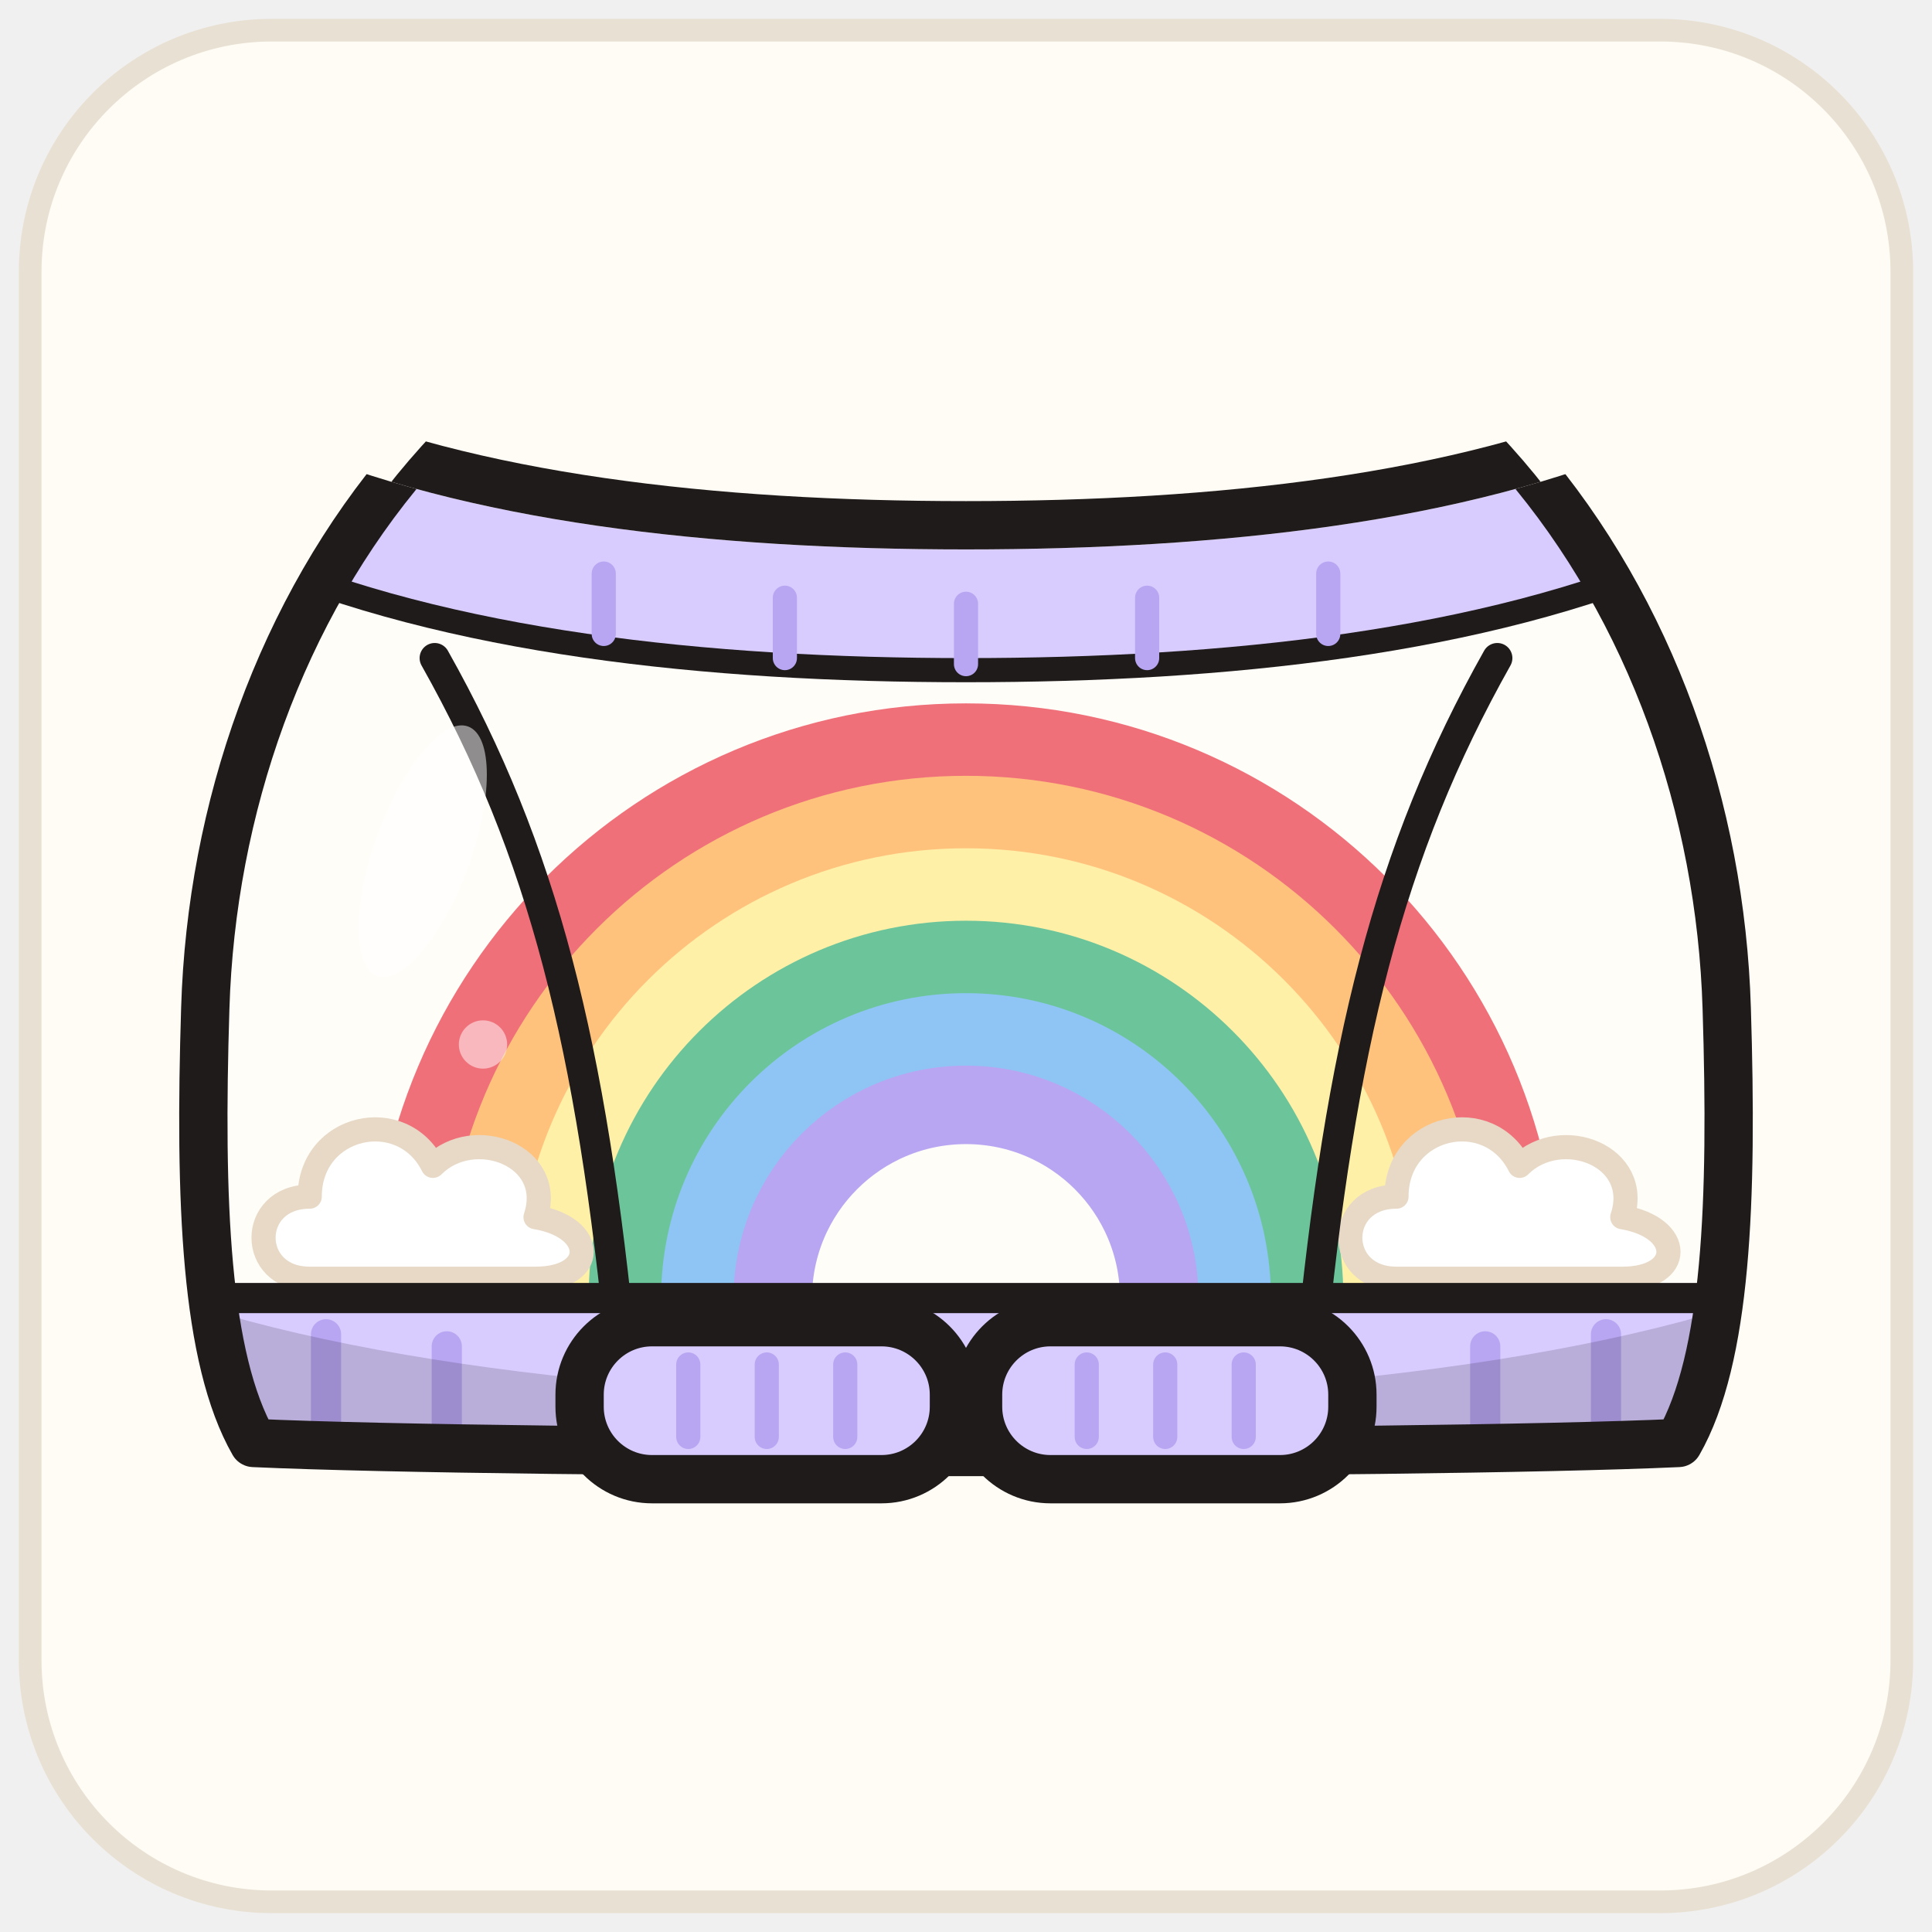
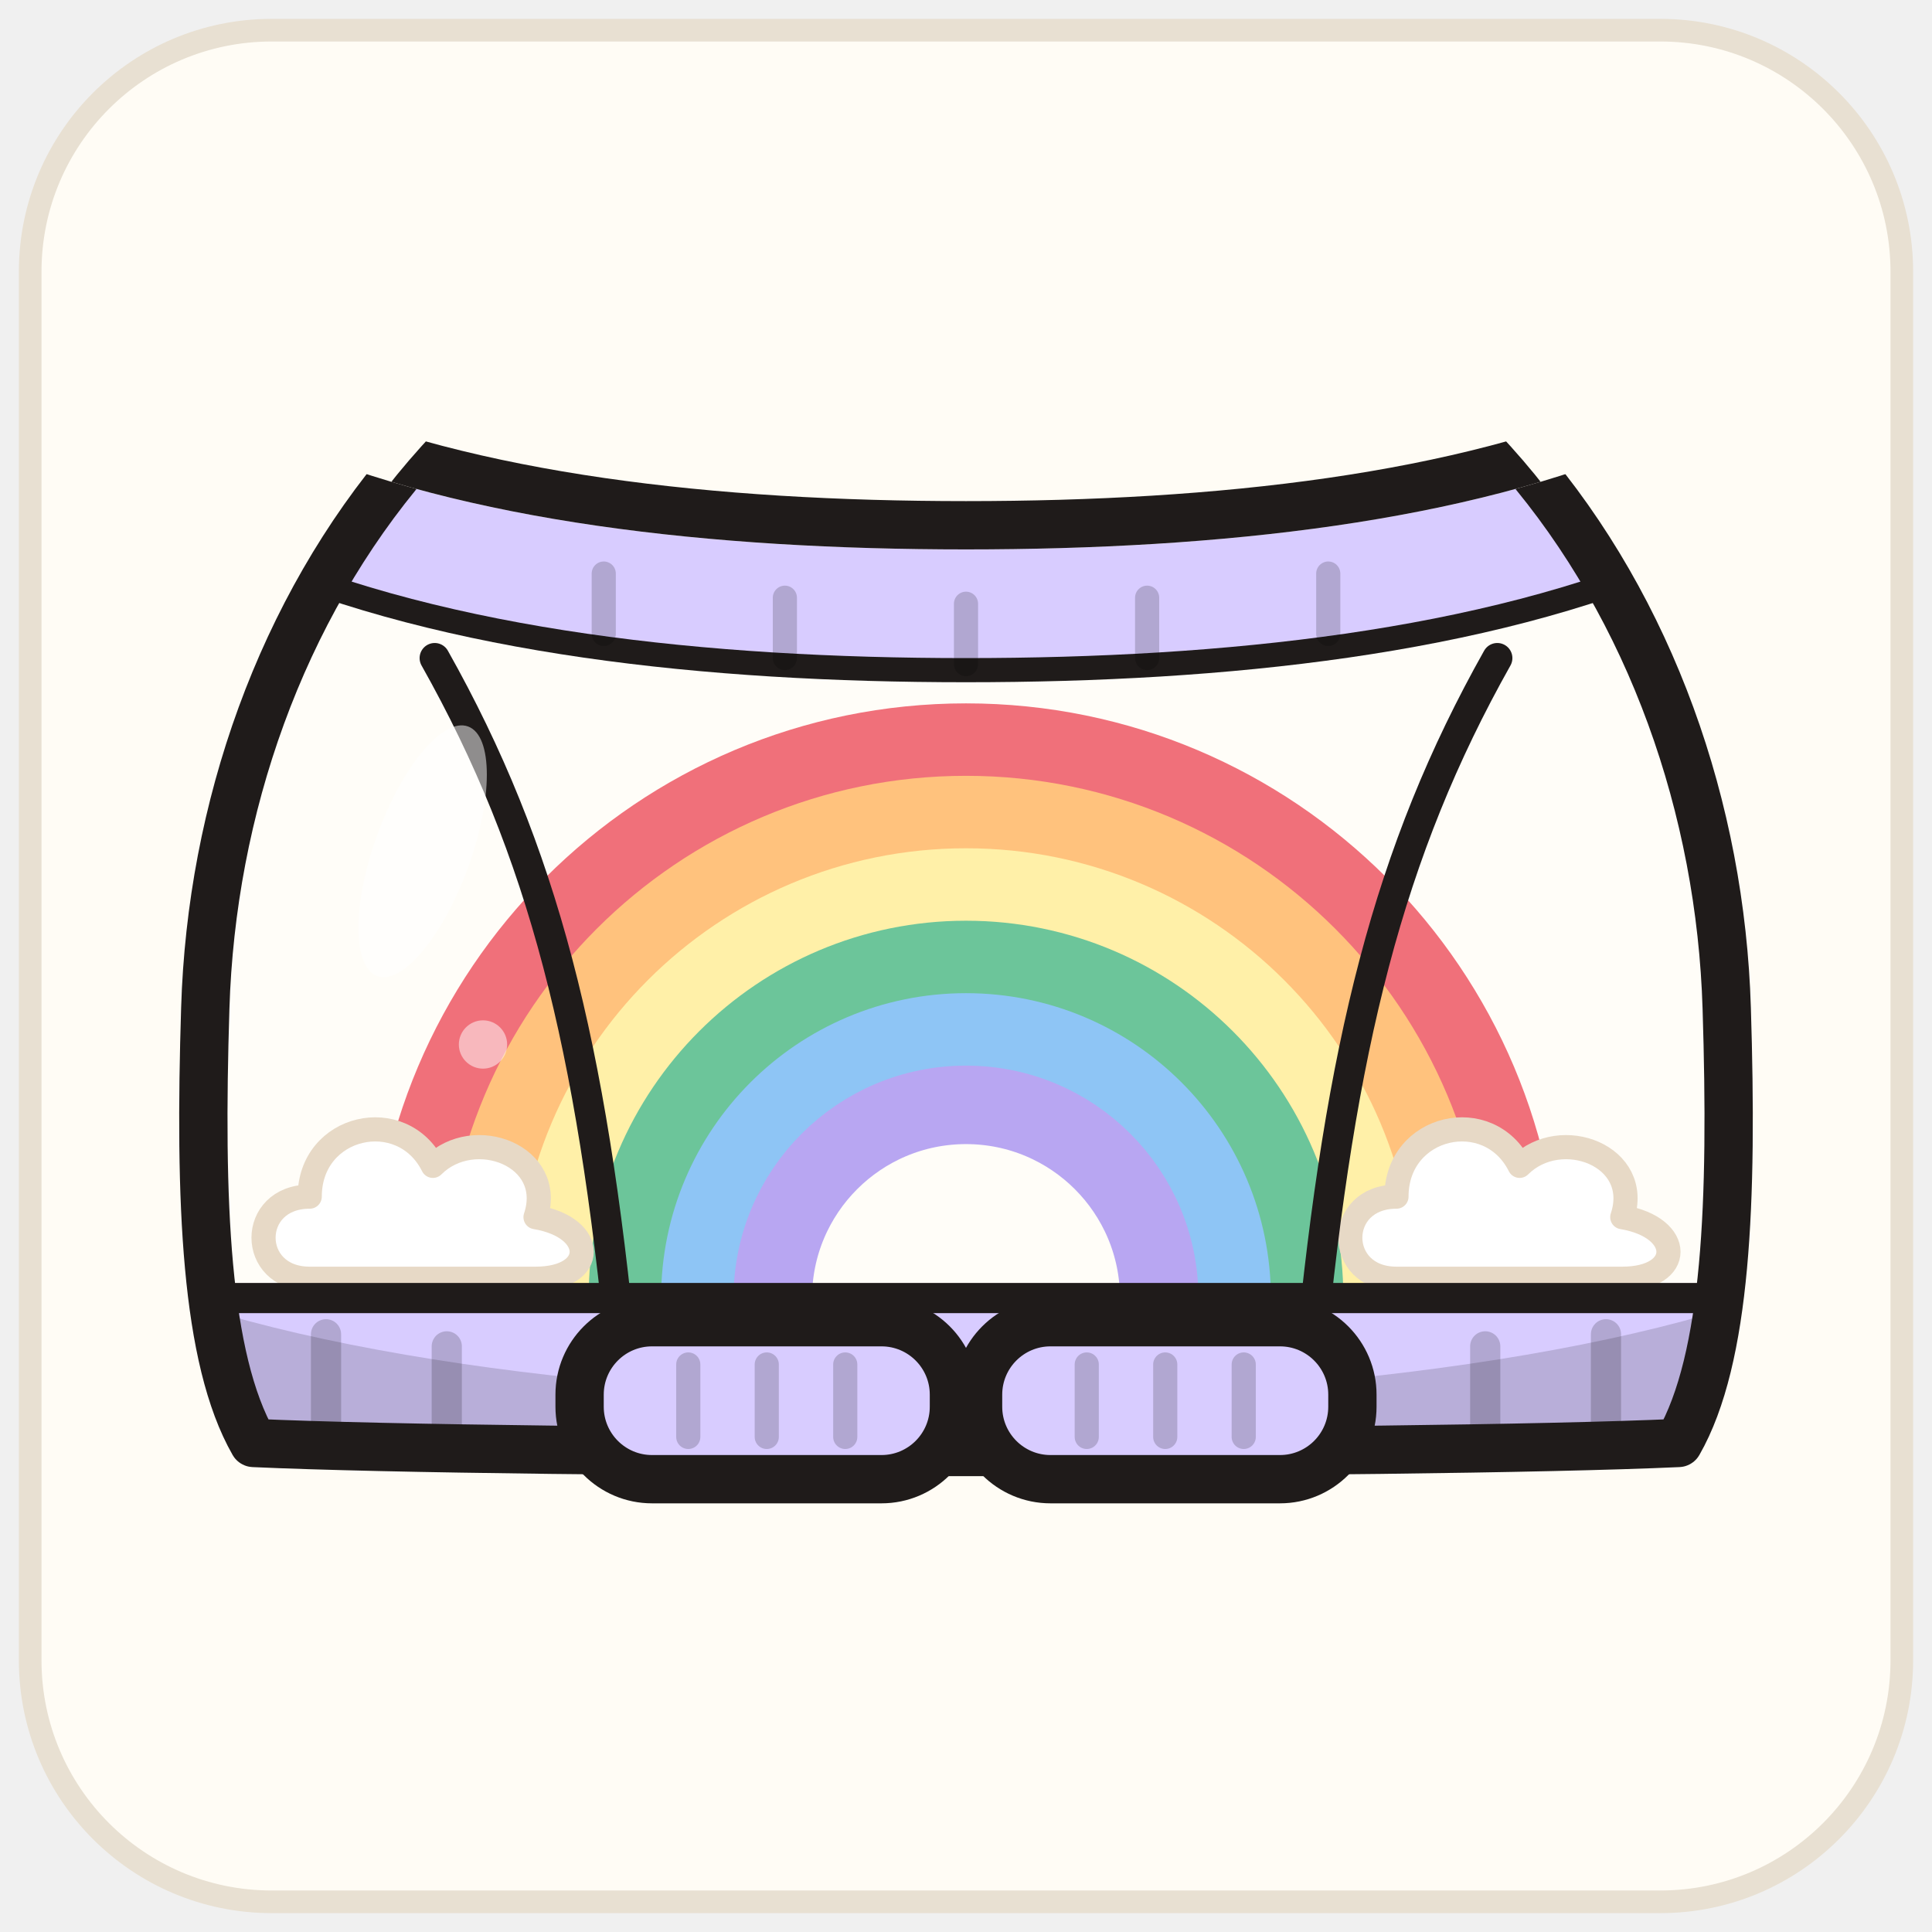
<svg xmlns="http://www.w3.org/2000/svg" viewBox="0 0 256 256" width="256" height="256">
  <rect x="4" y="4" width="248" height="248" rx="32" fill="#FFFCF5" stroke="#E8E0D2" stroke-width="3" />
  <svg x="20" y="20" width="216" height="216" viewBox="121 256 270 270" preserveAspectRatio="xMidYMid meet" overflow="visible">
    <defs>
      <path id="sw-head" d="M256 318 C172 318 96 300 92 232 C88 185 100 150 118 128 C112 104 118 74 134 60 C146 50 160 52 170 62 C184 76 196 90 208 100 C236 94 276 94 304 100 C316 90 328 76 342 62 C352 52 366 50 378 60 C394 74 400 104 394 128 C412 150 424 185 420 232 C416 300 340 318 256 318 Z" />
      <path id="sw-shape" d="M256 266 C336 266 380 332 382 398 C383 430 382 456 374 470 C330 472 182 472 138 470 C130 456 129 430 130 398 C132 332 176 266 256 266 Z" />
      <clipPath id="sw-clip">
        <use href="#sw-shape" />
      </clipPath>
      <mask id="sw-cut" maskUnits="userSpaceOnUse" x="0" y="0" width="512" height="512">
        <rect width="512" height="512" fill="#fff" />
        <use href="#sw-head" fill="#000" stroke="#000" stroke-width="8" />
      </mask>
    </defs>
    <g stroke-linejoin="round" stroke-linecap="round">
      <g mask="url(#sw-cut)">
        <g clip-path="url(#sw-clip)">
          <rect x="100" y="250" width="312" height="240" fill="#FFFDF8" data-dye="a" />
          <g>
            <path d="M164 446 A92 92 0 0 1 348 446" fill="none" stroke="#F0707A" stroke-width="13" />
            <path d="M176 446 A80 80 0 0 1 336 446" fill="none" stroke="#FFC27D" stroke-width="13" />
            <path d="M188 446 A68 68 0 0 1 324 446" fill="none" stroke="#FFF0A8" stroke-width="13" />
            <path d="M200 446 A56 56 0 0 1 312 446" fill="none" stroke="#6CC59A" stroke-width="13" />
            <path d="M212 446 A44 44 0 0 1 300 446" fill="none" stroke="#8EC5F5" stroke-width="13" />
            <path d="M224 446 A32 32 0 0 1 288 446" fill="none" stroke="#B8A6F2" stroke-width="13" />
            <g transform="translate(166 436) scale(0.85)">
              <path fill="#FFFFFF" stroke="#E7D9C6" stroke-width="4.706" stroke-linejoin="round" d="M-22 8 C-34 8 -34 -8 -22 -8 C-22 -22 -4 -26 2 -14 C10 -22 26 -16 22 -4 C34 -2 34 8 22 8 Z" />
            </g>
            <g transform="translate(346 436) scale(0.85)">
              <path fill="#FFFFFF" stroke="#E7D9C6" stroke-width="4.706" stroke-linejoin="round" d="M-22 8 C-34 8 -34 -8 -22 -8 C-22 -22 -4 -26 2 -14 C10 -22 26 -16 22 -4 C34 -2 34 8 22 8 Z" />
            </g>
          </g>
          <rect x="100" y="446" width="312" height="40" fill="#D8CCFF" data-dye="b" />
-           <path fill="none" stroke="#B8A6F2" stroke-width="5" d="M150 452 L150 474 M170 454 L170 478 M342 454 L342 478 M362 452 L362 474" />
+           <path fill="none" stroke="#000000" stroke-opacity="0.18" stroke-width="5" d="M150 452 L150 474 M170 454 L170 478 M342 454 L342 478 M362 452 L362 474" />
          <path fill="none" stroke="#1F1B1A" stroke-width="5" d="M128 446 L384 446" />
          <use href="#sw-head" fill="#000" fill-opacity="0.15" transform="translate(0 20)" />
          <path fill="#000" fill-opacity="0.15" d="M110 440 C170 470 342 470 402 440 L402 500 L110 500 Z" />
          <path fill="none" stroke="#1F1B1A" stroke-width="40" d="M92 238 C96 306 172 324 256 324 C340 324 416 306 420 238" />
          <mask id="sw-collar-1" maskUnits="userSpaceOnUse" x="0" y="0" width="512" height="512">
            <path fill="none" stroke="#fff" stroke-width="32" d="M92 238 C96 306 172 324 256 324 C340 324 416 306 420 238" />
          </mask>
          <rect x="60" y="180" width="392" height="260" fill="#D8CCFF" data-dye="b" mask="url(#sw-collar-1)" />
-           <path fill="none" stroke="#B8A6F2" stroke-width="4" d="M196 326 L196 336 M226 330 L226 340 M256 331 L256 341 M286 330 L286 340 M316 326 L316 336" />
+           <path fill="none" stroke="#000000" stroke-opacity="0.18" stroke-width="4" d="M196 326 L196 336 M226 330 L226 340 M256 331 L256 341 M286 330 L286 340 M316 326 L316 336" />
        </g>
        <path fill="none" stroke="#1F1B1A" stroke-width="5" d="M168 340 C186 372 194 404 199 456 M344 340 C326 372 318 404 313 456" />
        <use href="#sw-shape" fill="none" stroke="#1F1B1A" stroke-width="8" />
      </g>
      <g transform="translate(0 20)">
        <rect x="192" y="430" width="62" height="26" rx="12" fill="#D8CCFF" data-dye="b" stroke="#1F1B1A" stroke-width="8" />
        <rect x="258" y="430" width="62" height="26" rx="12" fill="#D8CCFF" data-dye="b" stroke="#1F1B1A" stroke-width="8" />
-         <path fill="none" stroke="#B8A6F2" stroke-width="4" d="M210 437 L210 449 M223 437 L223 449 M236 437 L236 449 M276 437 L276 449 M289 437 L289 449 M302 437 L302 449" />
+         <path fill="none" stroke="#000000" stroke-opacity="0.18" stroke-width="4" d="M210 437 L210 449 M223 437 L223 449 M236 437 L236 449 M276 437 L276 449 M289 437 L289 449 M302 437 L302 449" />
      </g>
      <ellipse fill="#FFFFFF" fill-opacity="0.5" cx="166" cy="372" rx="8" ry="22" transform="rotate(20 166 372)" />
      <circle fill="#FFFFFF" fill-opacity="0.5" cx="176" cy="404" r="4" />
    </g>
    <use href="#sw-head" fill="none" stroke="#1F1B1A" stroke-width="8" clip-path="url(#sw-clip)" />
  </svg>
</svg>
